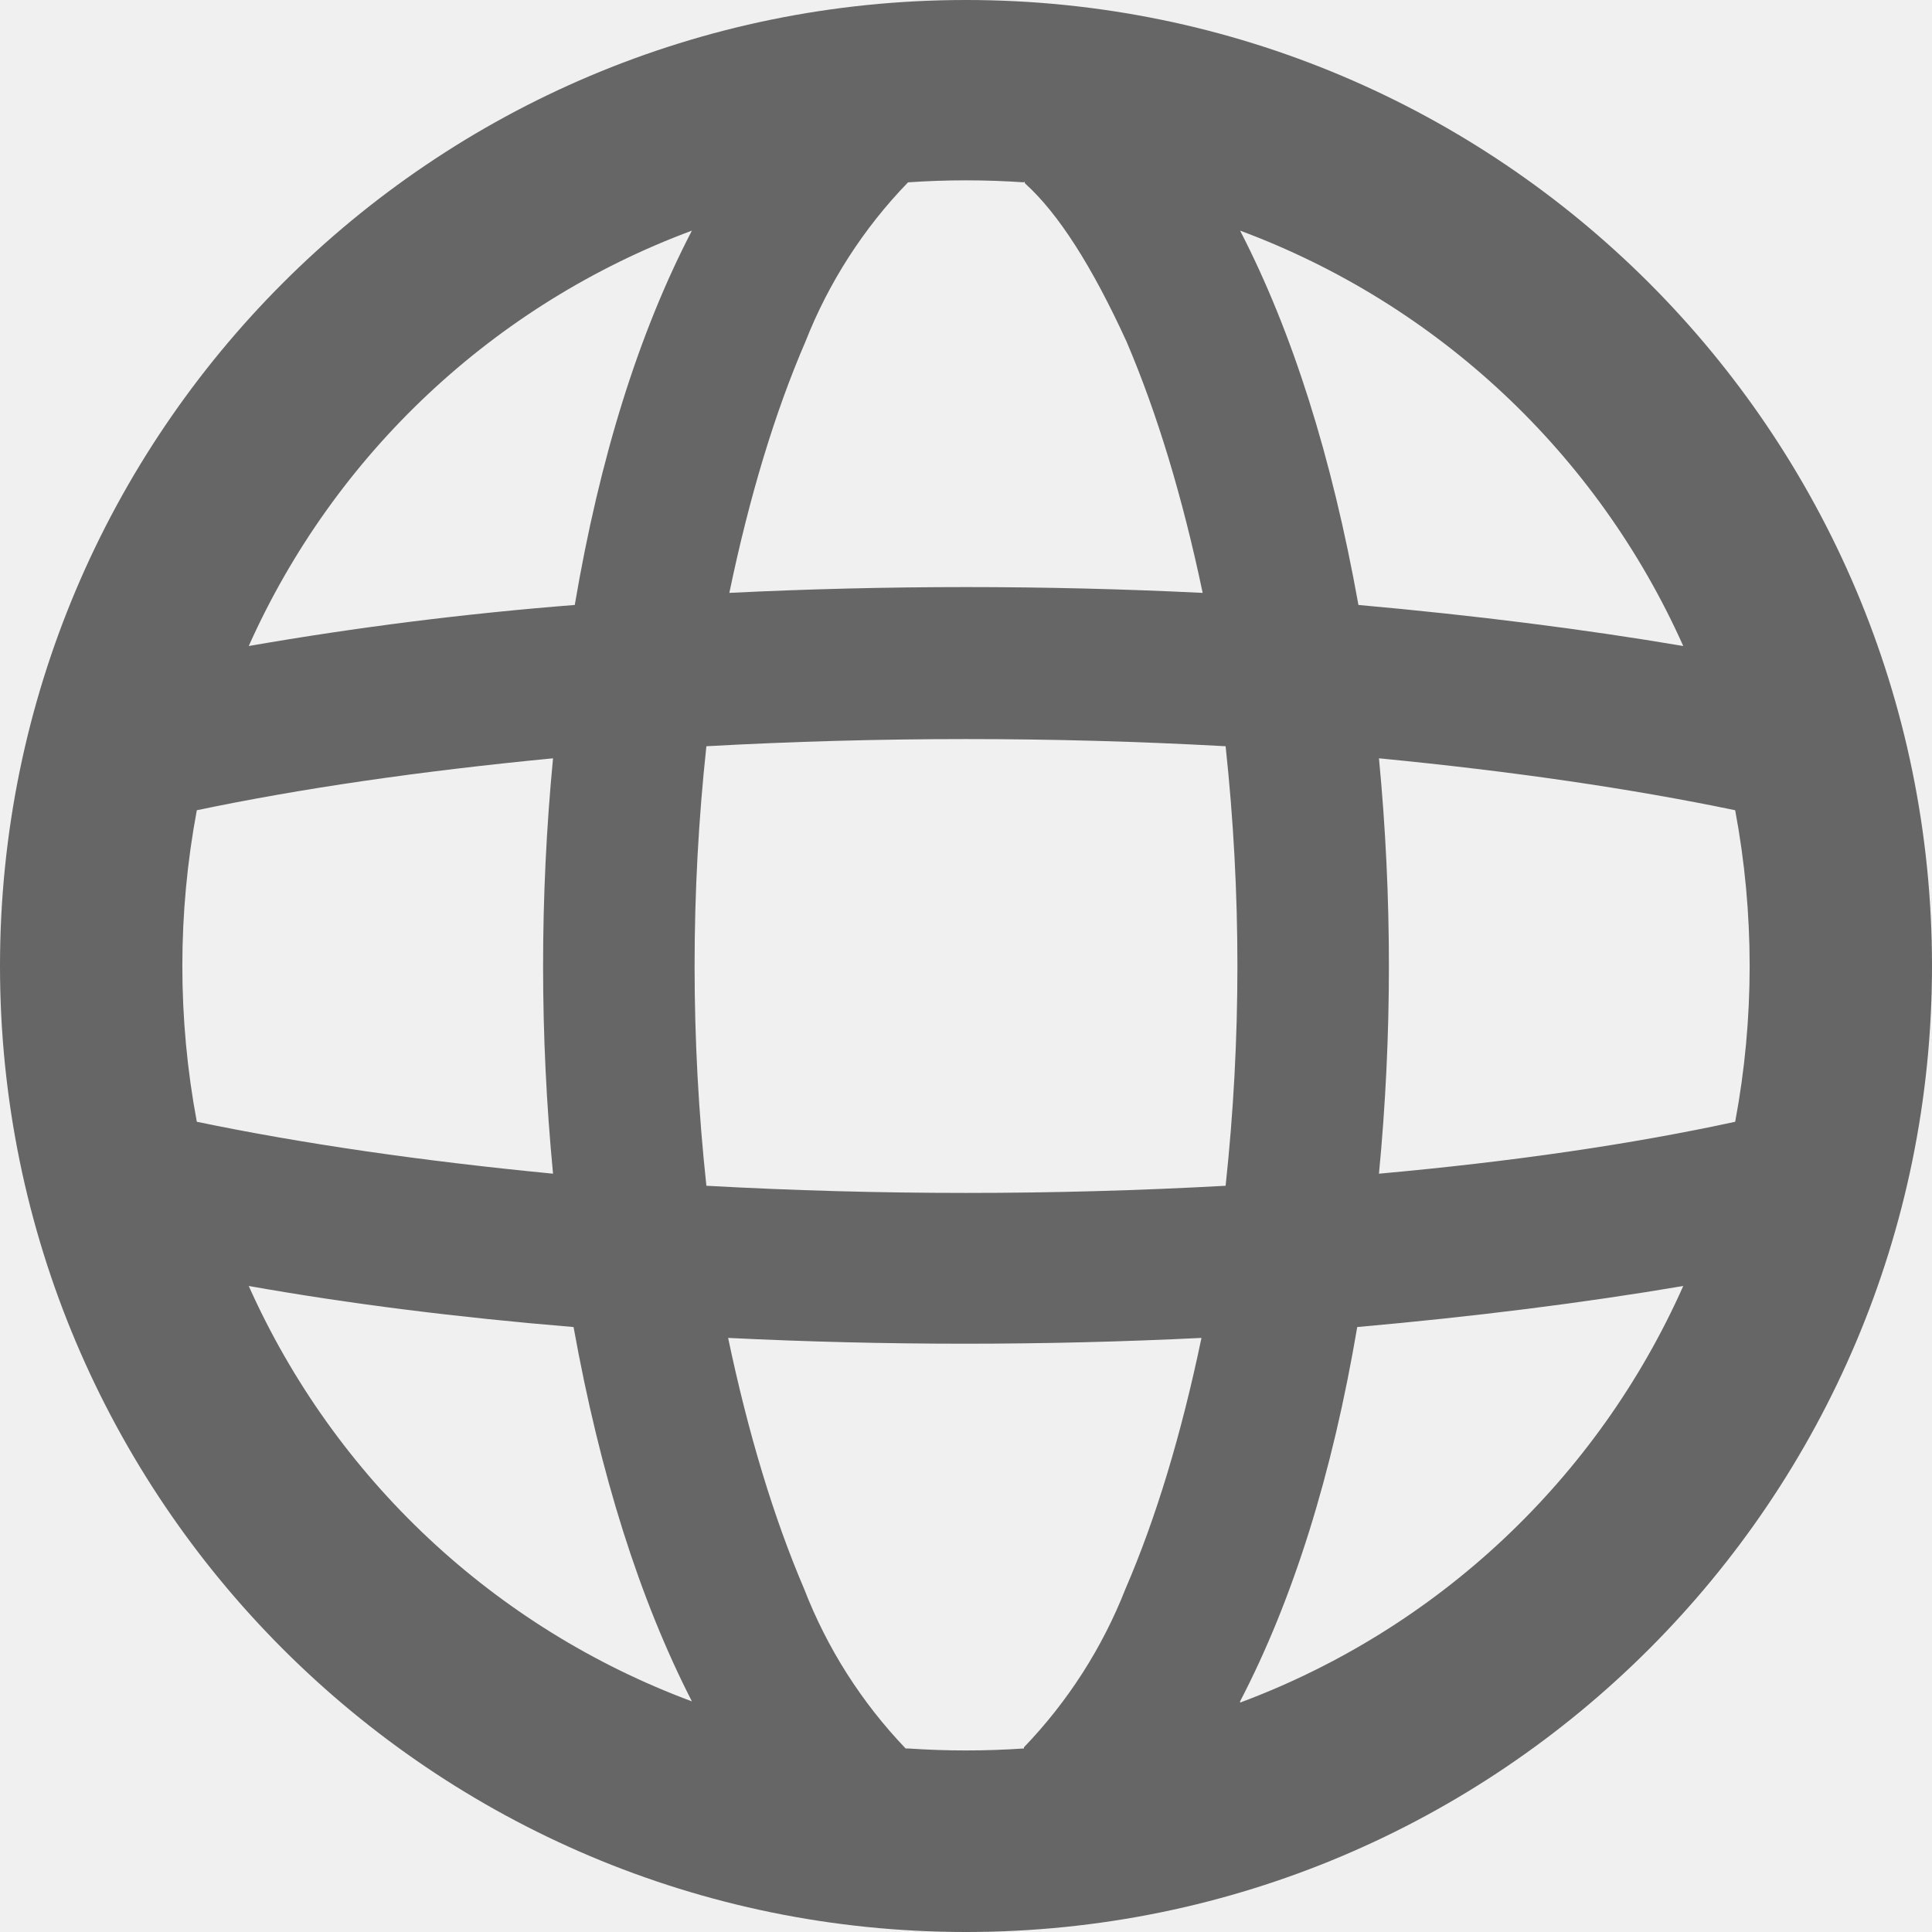
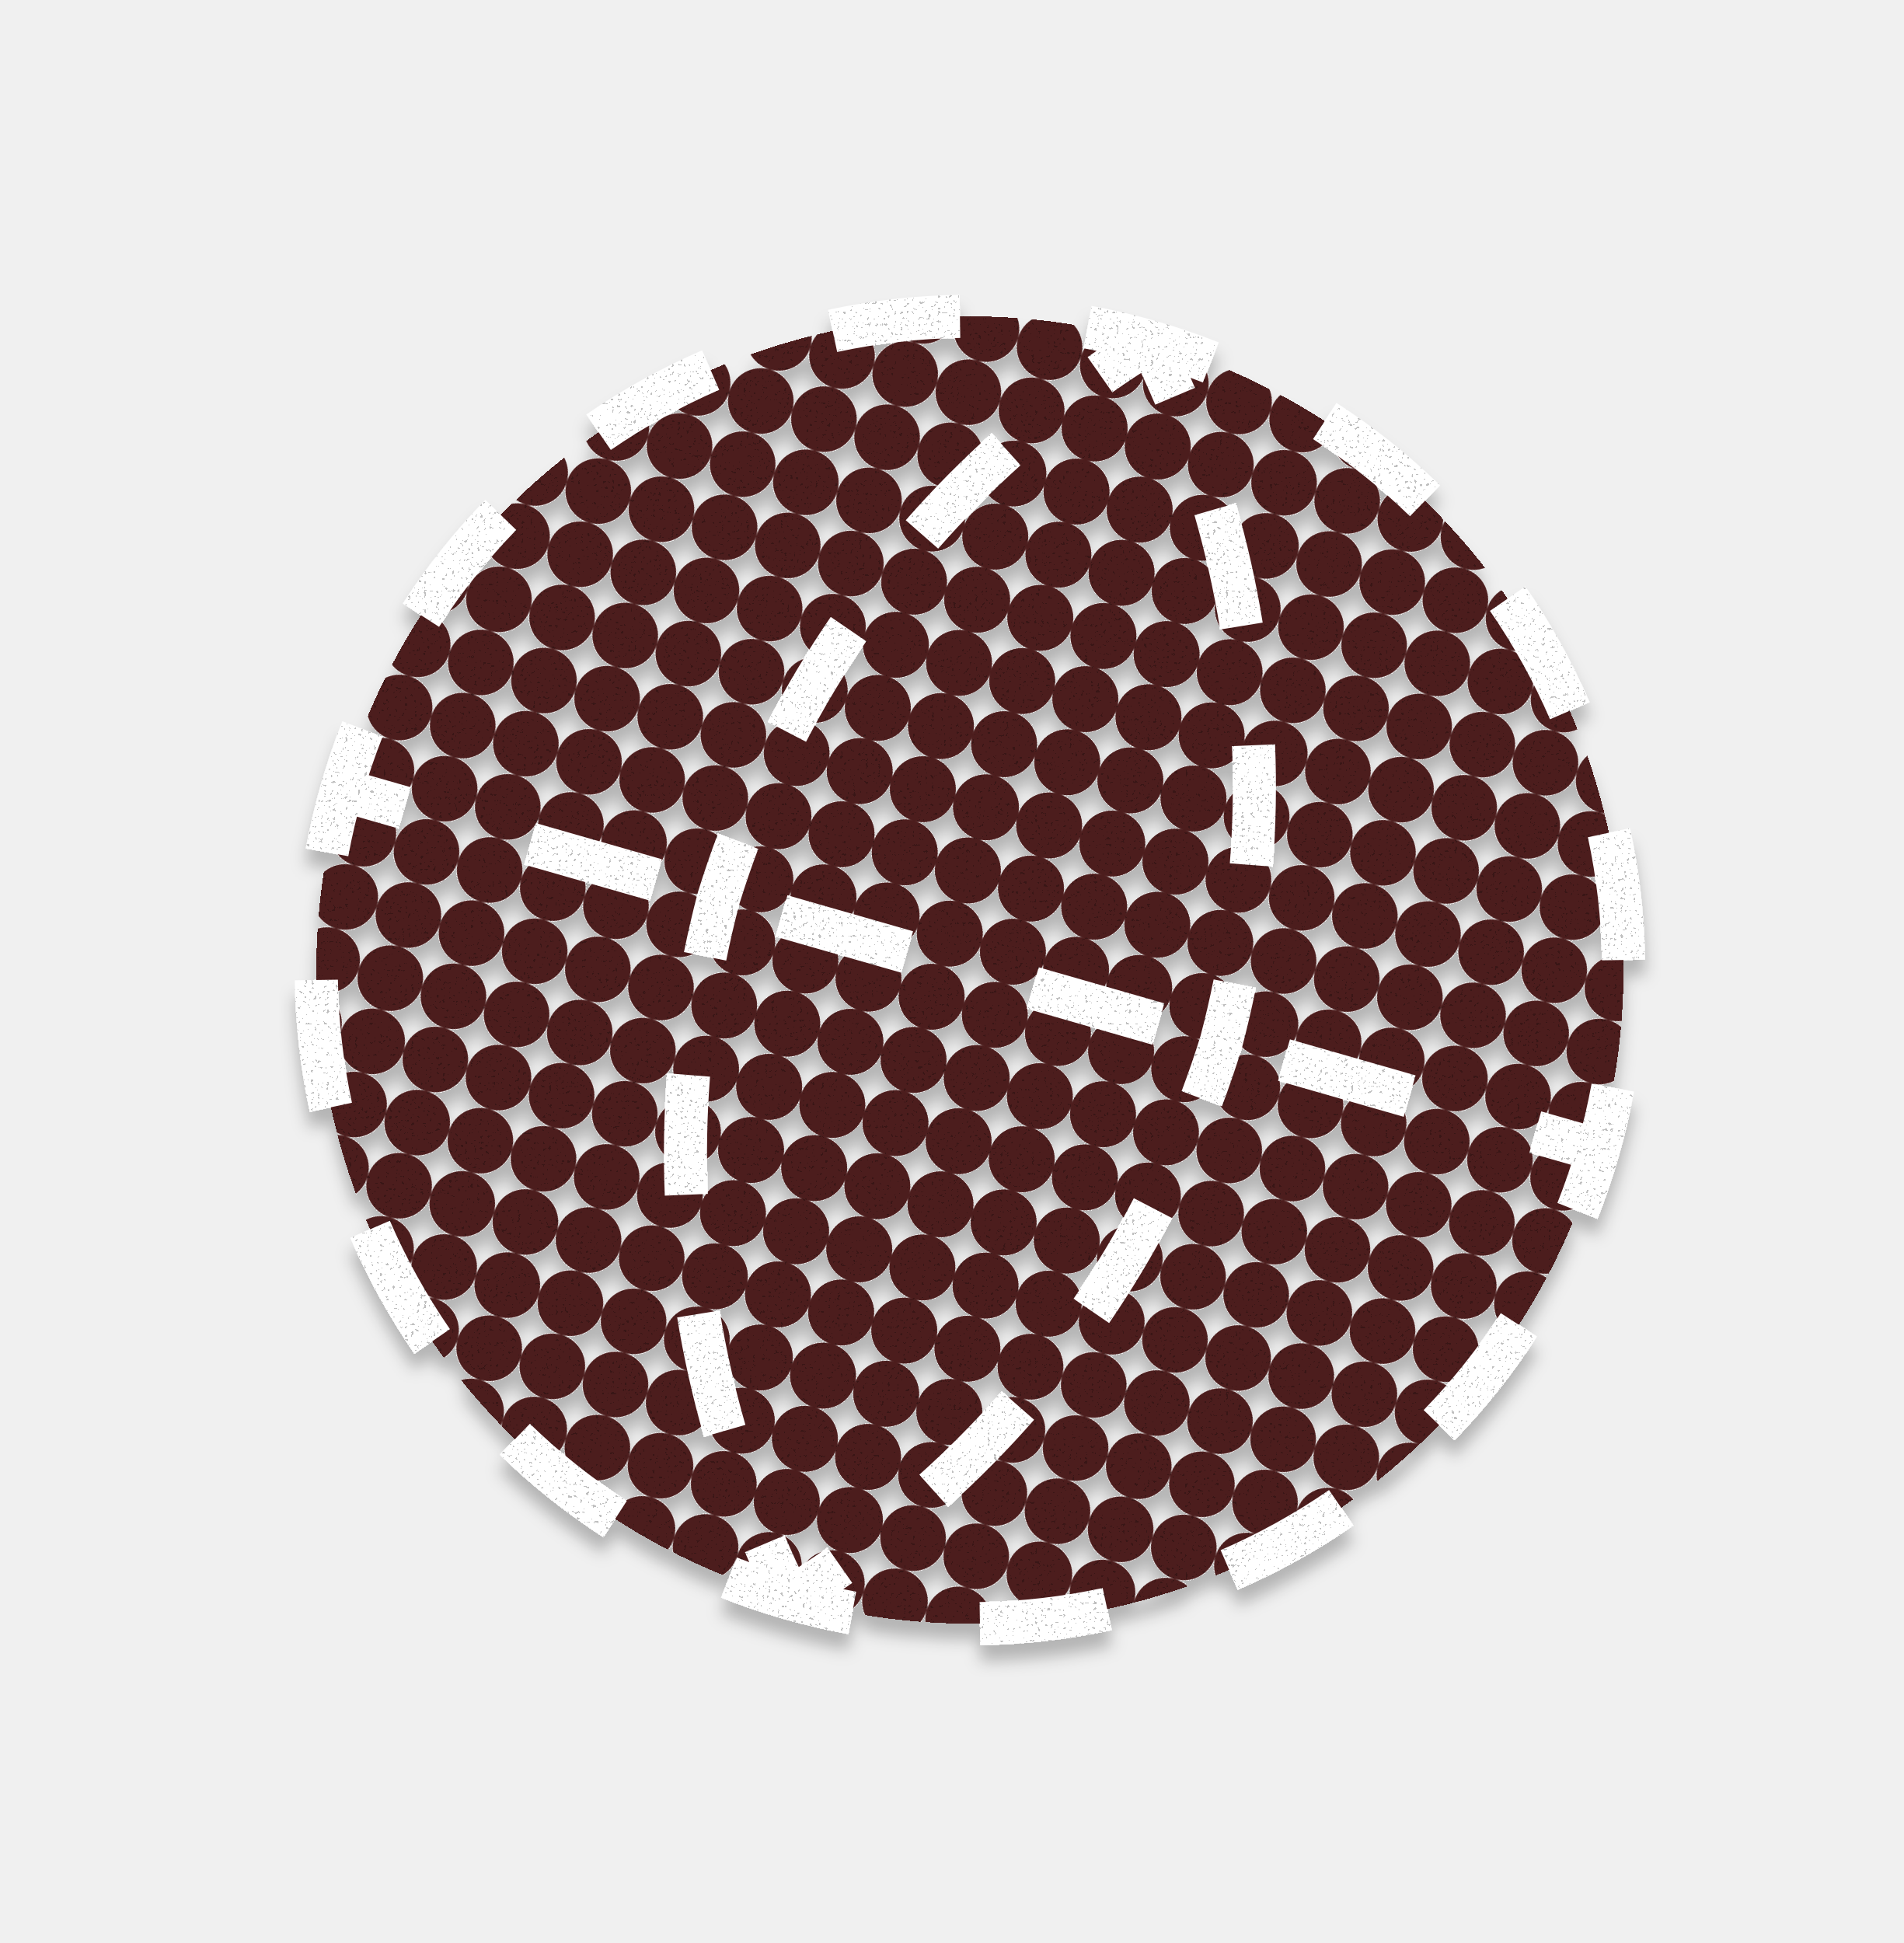
- <svg xmlns="http://www.w3.org/2000/svg" fill="none" viewBox="0 0 16 16">
-   <g clip-path="url(#a)">
-     <path fill-rule="evenodd" clip-rule="evenodd" d="M10.27 14.1a6.5 6.5 0 0 0 3.67-3.45q-1.24.21-2.7.34-.31 1.83-.97 3.1M8 16A8 8 0 1 0 8 0a8 8 0 0 0 0 16m.48-1.52a7 7 0 0 1-.96 0H7.5a4 4 0 0 1-.84-1.32q-.38-.89-.63-2.08a40 40 0 0 0 3.92 0q-.25 1.2-.63 2.08a4 4 0 0 1-.84 1.31zm2.94-4.76q1.66-.15 2.95-.43a7 7 0 0 0 0-2.58q-1.3-.27-2.95-.43a18 18 0 0 1 0 3.44m-1.27-3.54a17 17 0 0 1 0 3.64 39 39 0 0 1-4.3 0 17 17 0 0 1 0-3.64 39 39 0 0 1 4.3 0m1.1-1.17q1.45.13 2.69.34a6.5 6.5 0 0 0-3.67-3.44q.65 1.26.98 3.1M8.48 1.5l.01.02q.41.37.84 1.31.38.89.63 2.08a40 40 0 0 0-3.92 0q.25-1.2.63-2.08a4 4 0 0 1 .85-1.32 7 7 0 0 1 .96 0m-2.75.4a6.5 6.5 0 0 0-3.67 3.44 29 29 0 0 1 2.7-.34q.31-1.83.97-3.1M4.58 6.28q-1.66.16-2.95.43a7 7 0 0 0 0 2.58q1.3.27 2.95.43a18 18 0 0 1 0-3.44m.17 4.71q-1.45-.12-2.69-.34a6.5 6.5 0 0 0 3.67 3.44q-.65-1.27-.98-3.1" fill="#666" />
+ <svg xmlns="http://www.w3.org/2000/svg" width="486" height="496" viewBox="0 0 486 496" fill="none">
+   <g clip-path="url(#clip0_4_43)">
+     <g filter="url(#filter0_dn_4_43)">
+       <path d="M201.633 407.981C290.2 433.377 382.585 382.167 407.981 293.601C433.377 205.034 382.167 112.649 293.6 87.253C205.034 61.857 112.649 113.067 87.253 201.633C61.857 290.2 113.067 382.585 201.633 407.981Z" fill="url(#pattern0_4_43)" shape-rendering="crispEdges" />
+       <path d="M293.6 87.253C321.12 142.668 327.574 206.193 311.762 266.01C293.473 325.118 254.337 375.569 201.633 407.981C174.114 352.566 167.66 289.041 183.471 229.224C201.761 170.116 240.897 119.665 293.6 87.253Z" fill="url(#pattern1_4_43)" shape-rendering="crispEdges" />
+       <path d="M311.762 266.01L317.017 267.636C317.039 267.563 317.06 267.49 317.08 267.416L311.762 266.01ZM183.471 229.224L178.217 227.598C178.195 227.671 178.174 227.744 178.154 227.818L183.471 229.224ZM201.633 407.981L200.117 413.268C205.594 414.838 211.087 416.125 216.579 417.137L217.576 411.729L218.573 406.32C213.43 405.372 208.284 404.166 203.149 402.694L201.633 407.981ZM250.169 414.468L250.251 419.967C261.641 419.797 272.88 418.491 283.823 416.13L282.663 410.754L281.503 405.378C271.261 407.587 260.743 408.809 250.087 408.969L250.169 414.468ZM313.805 400.757L315.99 405.804C326.346 401.321 336.245 395.834 345.535 389.427L342.412 384.899L339.29 380.372C330.59 386.372 321.319 391.511 311.62 395.709L313.805 400.757ZM367.393 363.787L371.338 367.62C379.139 359.591 386.203 350.751 392.382 341.183L387.762 338.199L383.142 335.215C377.36 344.168 370.75 352.44 363.449 359.955L367.393 363.787ZM402.711 309.107L407.826 311.128C409.878 305.934 411.697 300.593 413.268 295.117L407.981 293.601L402.694 292.085C401.222 297.219 399.517 302.222 397.595 307.086L402.711 309.107ZM293.6 87.253L292.084 92.54C297.219 94.012 302.222 95.717 307.086 97.638L309.107 92.523L311.128 87.408C305.933 85.356 300.593 83.537 295.116 81.966L293.6 87.253ZM338.199 107.472L335.215 112.092C344.168 117.874 352.44 124.484 359.955 131.785L363.787 127.841L367.62 123.896C359.591 116.095 350.751 109.031 341.183 102.851L338.199 107.472ZM384.899 152.821L380.372 155.944C386.372 164.644 391.511 173.915 395.709 183.614L400.757 181.429L405.804 179.244C401.321 168.888 395.834 158.989 389.427 149.699L384.899 152.821ZM410.754 212.571L405.378 213.73C407.587 223.973 408.809 234.491 408.969 245.147L414.468 245.065L419.967 244.983C419.797 233.593 418.491 222.354 416.13 211.411L410.754 212.571ZM411.729 277.658L406.32 276.661C405.372 281.804 404.166 286.95 402.694 292.085L407.981 293.601L413.268 295.117C414.838 289.64 416.125 284.147 417.137 278.655L411.729 277.658ZM87.253 201.633L85.737 206.92L101.773 211.519L103.289 206.232L104.805 200.945L88.769 196.346L87.253 201.633ZM135.362 215.428L133.846 220.715L165.919 229.912L167.435 224.625L168.951 219.338L136.878 210.141L135.362 215.428ZM199.508 233.822L197.992 239.109L230.065 248.306L231.581 243.019L233.097 237.732L201.024 228.535L199.508 233.822ZM263.653 252.215L262.137 257.502L294.21 266.699L295.726 261.412L297.242 256.125L265.169 246.928L263.653 252.215ZM327.799 270.609L326.283 275.896L358.356 285.092L359.872 279.805L361.388 274.519L329.315 265.322L327.799 270.609ZM391.944 289.002L390.428 294.289L406.465 298.887L407.981 293.601L409.497 288.314L393.46 283.715L391.944 289.002ZM87.253 201.633L81.966 200.117C80.396 205.594 79.109 211.087 78.096 216.579L83.505 217.576L88.914 218.573C89.862 213.43 91.068 208.284 92.54 203.149L87.253 201.633ZM80.766 250.169L75.266 250.251C75.437 261.641 76.743 272.88 79.103 283.823L84.48 282.663L89.856 281.503C87.646 271.261 86.424 260.743 86.265 250.087L80.766 250.169ZM94.477 313.805L89.43 315.99C93.913 326.346 99.4 336.245 105.807 345.535L110.334 342.412L114.862 339.29C108.862 330.59 103.723 321.319 99.525 311.62L94.477 313.805ZM131.446 367.393L127.614 371.338C135.643 379.139 144.482 386.203 154.051 392.382L157.035 387.762L160.019 383.142C151.066 377.36 142.794 370.75 135.279 363.449L131.446 367.393ZM186.127 402.711L184.106 407.826C189.3 409.878 194.64 411.697 200.117 413.268L201.633 407.981L203.149 402.694C198.015 401.222 193.012 399.517 188.148 397.595L186.127 402.711ZM293.6 87.253L288.674 89.699C290.9 94.181 292.985 98.717 294.928 103.301L299.992 101.154L305.056 99.007C303.027 94.222 300.85 89.486 298.527 84.807L293.6 87.253ZM310.221 129.975L304.937 131.501C307.711 141.109 309.901 150.859 311.5 160.697L316.929 159.814L322.358 158.931C320.688 148.661 318.402 138.481 315.505 128.449L310.221 129.975ZM320.02 190.24L314.525 190.468C314.937 200.426 314.753 210.417 313.968 220.387L319.451 220.819L324.934 221.25C325.754 210.841 325.946 200.41 325.516 190.013L320.02 190.24ZM315.228 251.108L309.836 250.024C308.854 254.904 307.724 259.767 306.445 264.605L311.762 266.01L317.08 267.416C318.415 262.365 319.595 257.289 320.62 252.193L315.228 251.108ZM311.762 266.01L306.508 264.385C305.029 269.165 303.411 273.887 301.657 278.547L306.804 280.484L311.951 282.422C313.783 277.557 315.472 272.627 317.017 267.636L311.762 266.01ZM294.335 308.409L289.456 305.87C284.838 314.741 279.7 323.312 274.074 331.538L278.614 334.643L283.153 337.748C289.027 329.159 294.392 320.211 299.213 310.949L294.335 308.409ZM259.868 358.808L255.732 355.183C249.163 362.678 242.139 369.786 234.695 376.464L238.367 380.558L242.04 384.652C249.813 377.68 257.146 370.258 264.004 362.433L259.868 358.808ZM214.42 399.579L211.263 395.075C207.186 397.933 203.015 400.674 198.752 403.296L201.633 407.981L204.514 412.666C208.965 409.929 213.32 407.066 217.577 404.083L214.42 399.579ZM293.6 87.253L290.719 82.568C286.269 85.305 281.914 88.168 277.657 91.151L280.814 95.655L283.97 100.159C288.047 97.301 292.219 94.559 296.482 91.938L293.6 87.253ZM256.866 114.676L253.194 110.582C245.421 117.554 238.088 124.976 231.229 132.801L235.365 136.426L239.501 140.051C246.071 132.556 253.095 125.448 260.539 118.77L256.866 114.676ZM216.62 160.591L212.08 157.486C206.206 166.075 200.842 175.023 196.02 184.285L200.899 186.825L205.778 189.364C210.395 180.493 215.534 171.922 221.16 163.696L216.62 160.591ZM188.43 214.749L183.282 212.812C181.451 217.677 179.761 222.607 178.217 227.598L183.471 229.224L188.726 230.849C190.205 226.069 191.823 221.346 193.577 216.687L188.43 214.749ZM183.471 229.224L178.154 227.818C176.819 232.869 175.639 237.945 174.614 243.041L180.006 244.126L185.398 245.21C186.38 240.33 187.51 235.467 188.789 230.629L183.471 229.224ZM175.783 274.415L170.3 273.983C169.48 284.393 169.288 294.824 169.718 305.221L175.213 304.994L180.709 304.766C180.297 294.808 180.481 284.817 181.266 274.847L175.783 274.415ZM178.305 335.42L172.876 336.303C174.546 346.573 176.832 356.753 179.729 366.785L185.013 365.259L190.297 363.733C187.523 354.125 185.333 344.375 183.733 334.537L178.305 335.42ZM195.242 394.08L190.178 396.227C192.207 401.012 194.384 405.748 196.707 410.427L201.633 407.981L206.559 405.534C204.334 401.053 202.249 396.517 200.305 391.933L195.242 394.08ZM87.253 201.633L92.54 203.149C94.012 198.015 95.717 193.012 97.638 188.148L92.523 186.127L87.408 184.106C85.356 189.3 83.537 194.64 81.966 200.117L87.253 201.633ZM107.472 157.035L112.092 160.019C117.874 151.066 124.484 142.794 131.785 135.279L127.84 131.446L123.896 127.614C116.095 135.643 109.031 144.482 102.851 154.051L107.472 157.035ZM152.821 110.334L155.944 114.862C164.644 108.862 173.915 103.723 183.614 99.525L181.429 94.477L179.244 89.43C168.888 93.913 158.989 99.4 149.699 105.807L152.821 110.334ZM212.571 84.48L213.73 89.856C223.973 87.646 234.49 86.424 245.147 86.265L245.065 80.766L244.983 75.267C233.593 75.437 222.354 76.743 211.411 79.103L212.571 84.48ZM277.658 83.505L276.661 88.914C281.804 89.862 286.95 91.068 292.084 92.54L293.6 87.253L295.116 81.966C289.64 80.396 284.147 79.109 278.654 78.096L277.658 83.505Z" fill="white" />
+     </g>
  </g>
  <defs>
-     <clipPath id="a">
-       <path fill="#fff" d="M0 0h16v16H0z" />
+     <filter id="filter0_dn_4_43" x="71.266" y="75.267" width="352.701" height="352.701" filterUnits="userSpaceOnUse" color-interpolation-filters="sRGB">
+       <feFlood flood-opacity="0" result="BackgroundImageFix" />
+       <feColorMatrix in="SourceAlpha" type="matrix" values="0 0 0 0 0 0 0 0 0 0 0 0 0 0 0 0 0 0 127 0" result="hardAlpha" />
+       <feOffset dy="4" />
+       <feGaussianBlur stdDeviation="2" />
+       <feComposite in2="hardAlpha" operator="out" />
+       <feColorMatrix type="matrix" values="0 0 0 0 0 0 0 0 0 0 0 0 0 0 0 0 0 0 0.25 0" />
+       <feBlend mode="normal" in2="BackgroundImageFix" result="effect1_dropShadow_4_43" />
+       <feBlend mode="normal" in="SourceGraphic" in2="BackgroundImageFix" result="shape" />
+       <feTurbulence type="fractalNoise" baseFrequency="1.25 1.25" stitchTiles="stitch" numOctaves="3" result="noise" seed="8472" />
+       <feColorMatrix in="noise" type="luminanceToAlpha" result="alphaNoise" />
+       <feComponentTransfer in="alphaNoise" result="coloredNoise1">
+         <feFuncA type="discrete" tableValues="0 0 0 0 0 0 0 0 0 0 0 0 0 0 1 1 1 1 1 1 1 1 1 1 1 1 1 1 1 1 1 1 1 1 1 0 0 0 0 0 0 0 0 0 0 0 0 0 0 0 0 0 0 0 0 0 0 0 0 0 0 0 0 0 0 0 0 0 0 0 0 0 0 0 0 0 0 0 0 0 0 0 0 0 0 0 0 0 0 0 0 0 0 0 0 0 0 0 0 0 " />
+       </feComponentTransfer>
+       <feComposite operator="in" in2="shape" in="coloredNoise1" result="noise1Clipped" />
+       <feFlood flood-color="rgba(0, 0, 0, 0.25)" result="color1Flood" />
+       <feComposite operator="in" in2="noise1Clipped" in="color1Flood" result="color1" />
+       <feMerge result="effect2_noise_4_43">
+         <feMergeNode in="shape" />
+         <feMergeNode in="color1" />
+       </feMerge>
+       <feBlend mode="normal" in="effect2_noise_4_43" in2="effect1_dropShadow_4_43" result="effect2_noise_4_43" />
+     </filter>
+     <clipPath id="clip0_4_43">
+       <rect width="400.383" height="400.383" fill="white" transform="translate(110.361) rotate(16)" />
    </clipPath>
+     <pattern id="pattern0_4_43" patternUnits="userSpaceOnUse" patternTransform="matrix(16.1204 4.62244 -4.62244 16.1204 133.237 41.2695)" preserveAspectRatio="none" viewBox="0 0 39 39" width="1" height="1">
+       <g id="pattern0_4_43_inner">
+         <circle cx="19.5" cy="19.5" r="19.5" fill="#4C1D1D" />
+       </g>
+     </pattern>
+     <pattern id="pattern1_4_43" patternUnits="userSpaceOnUse" patternTransform="matrix(16.1204 4.62244 -4.62244 16.1204 133.237 41.2695)" preserveAspectRatio="none" viewBox="0 0 39 39" width="1" height="1">
+       <g id="pattern1_4_43_inner">
+         <circle cx="19.5" cy="19.5" r="19.5" fill="#4C1D1D" />
+       </g>
+     </pattern>
  </defs>
</svg>
